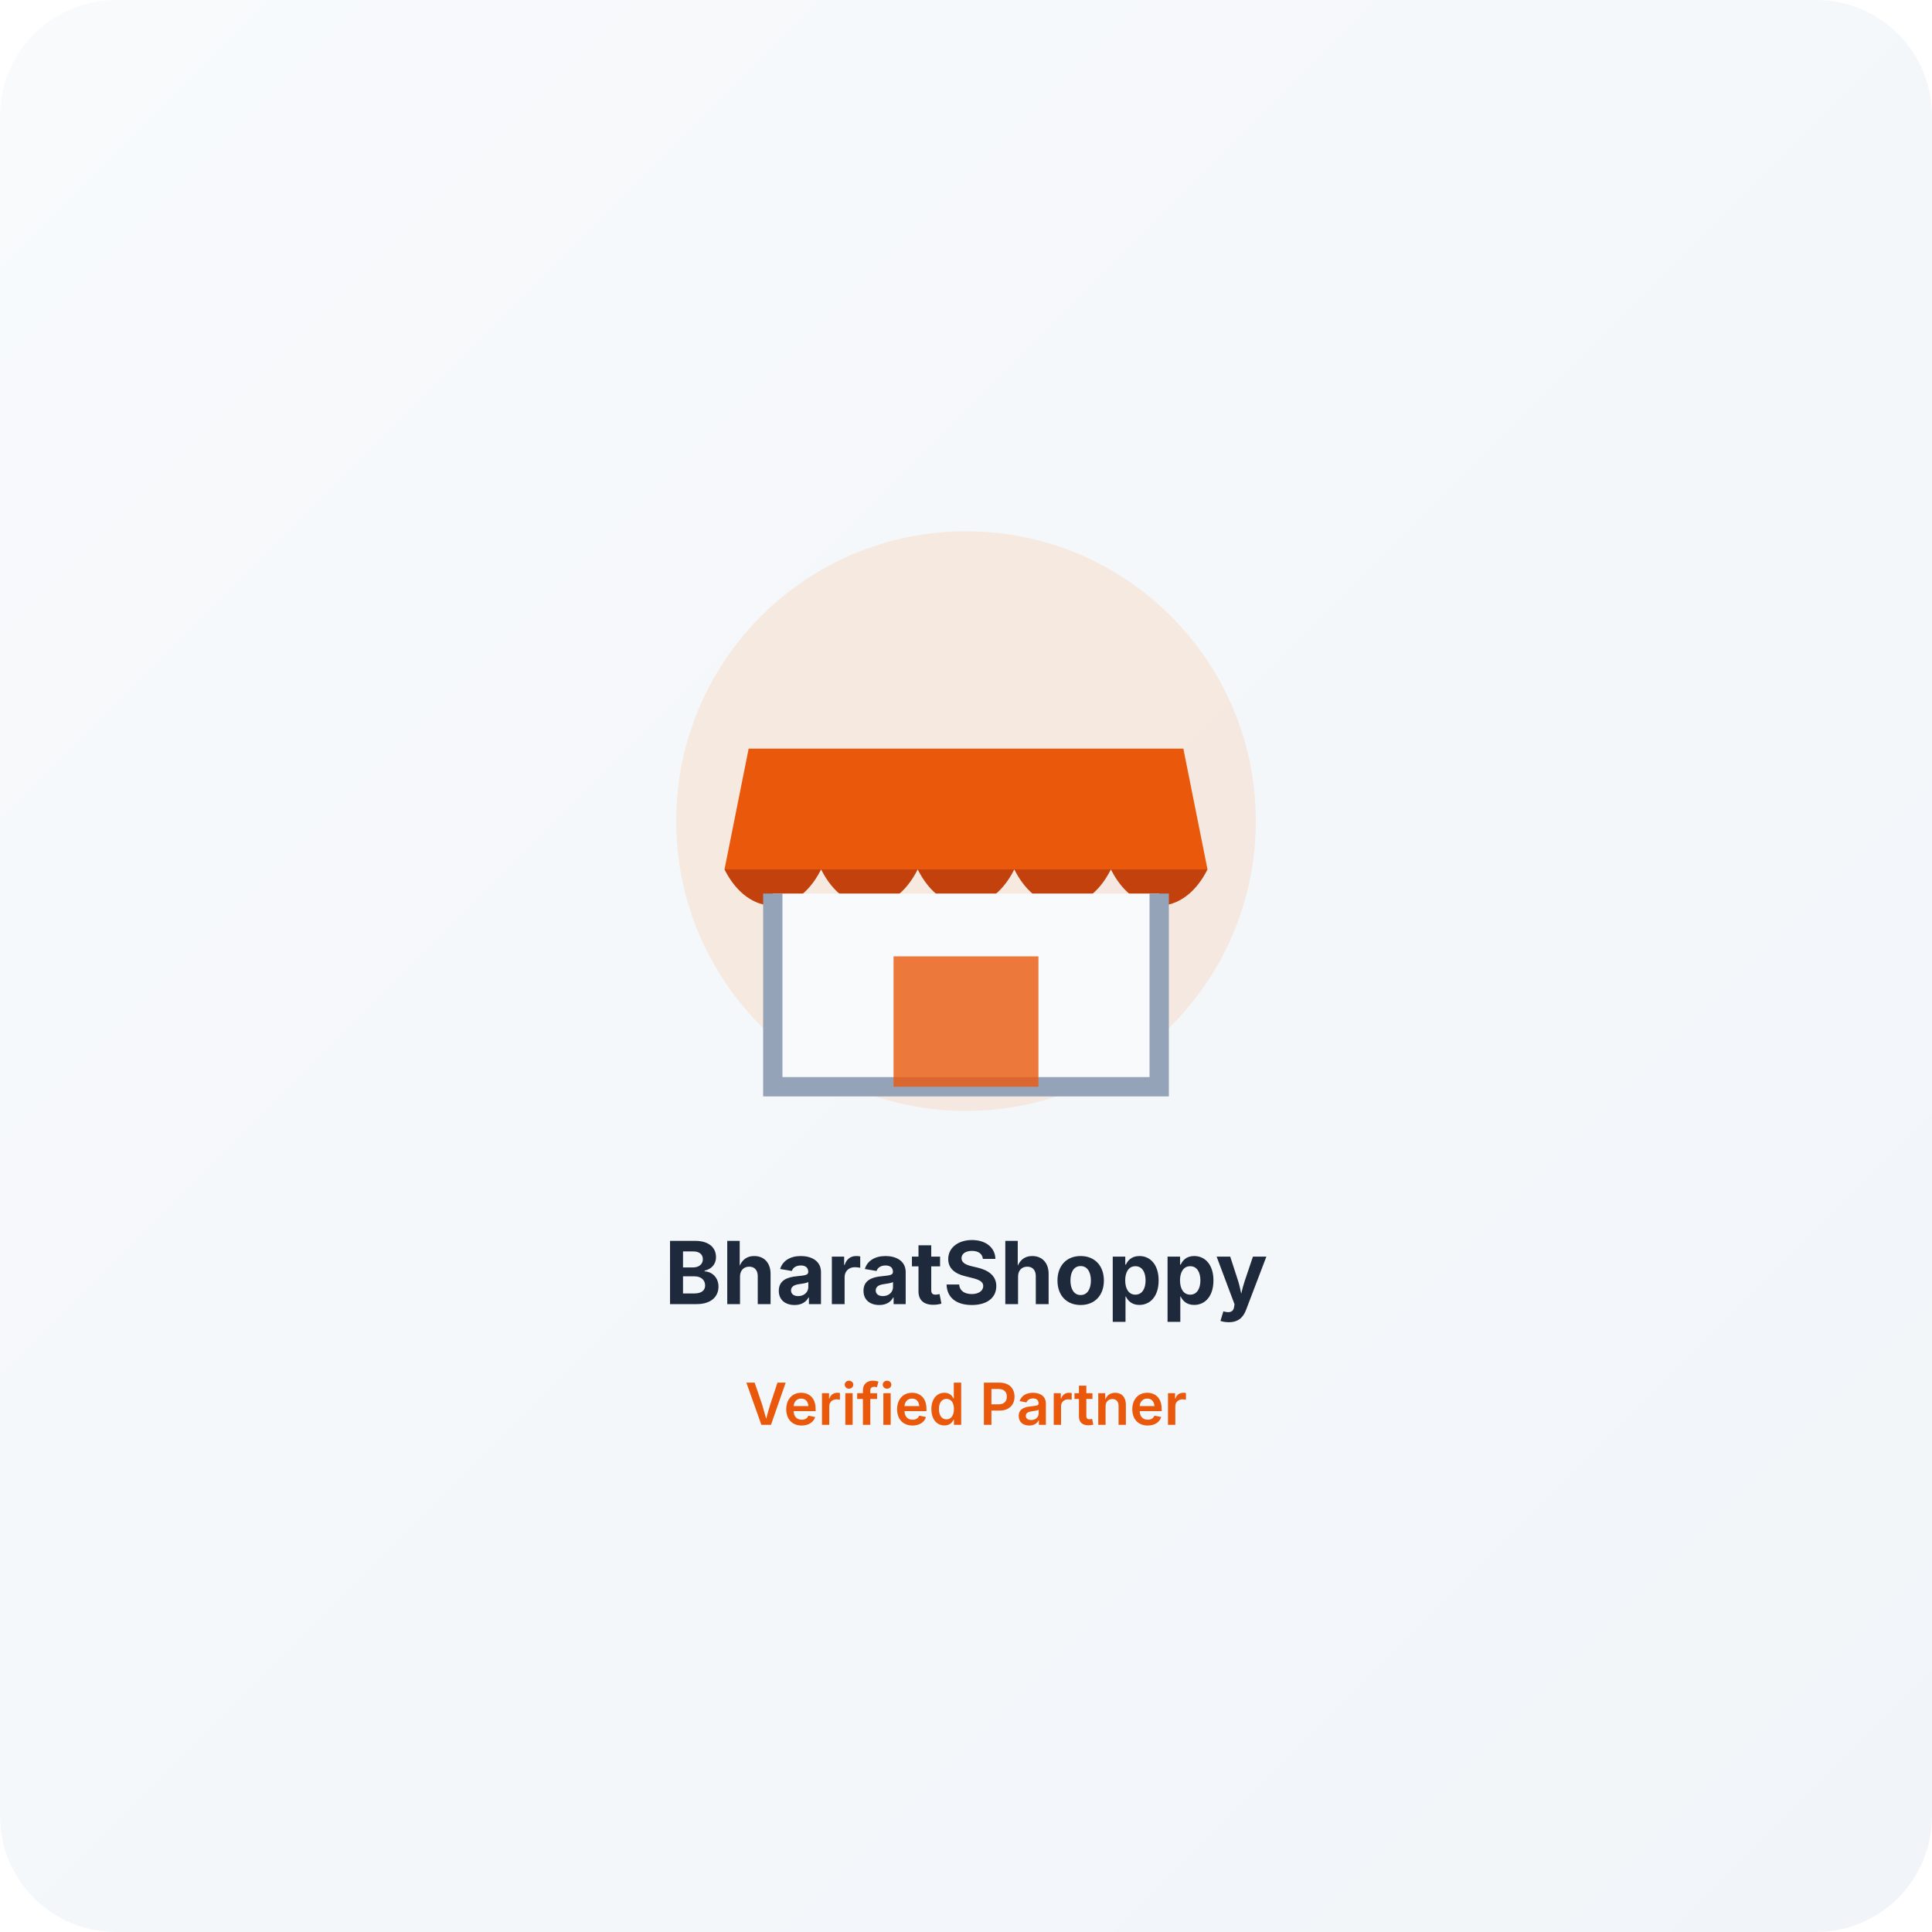
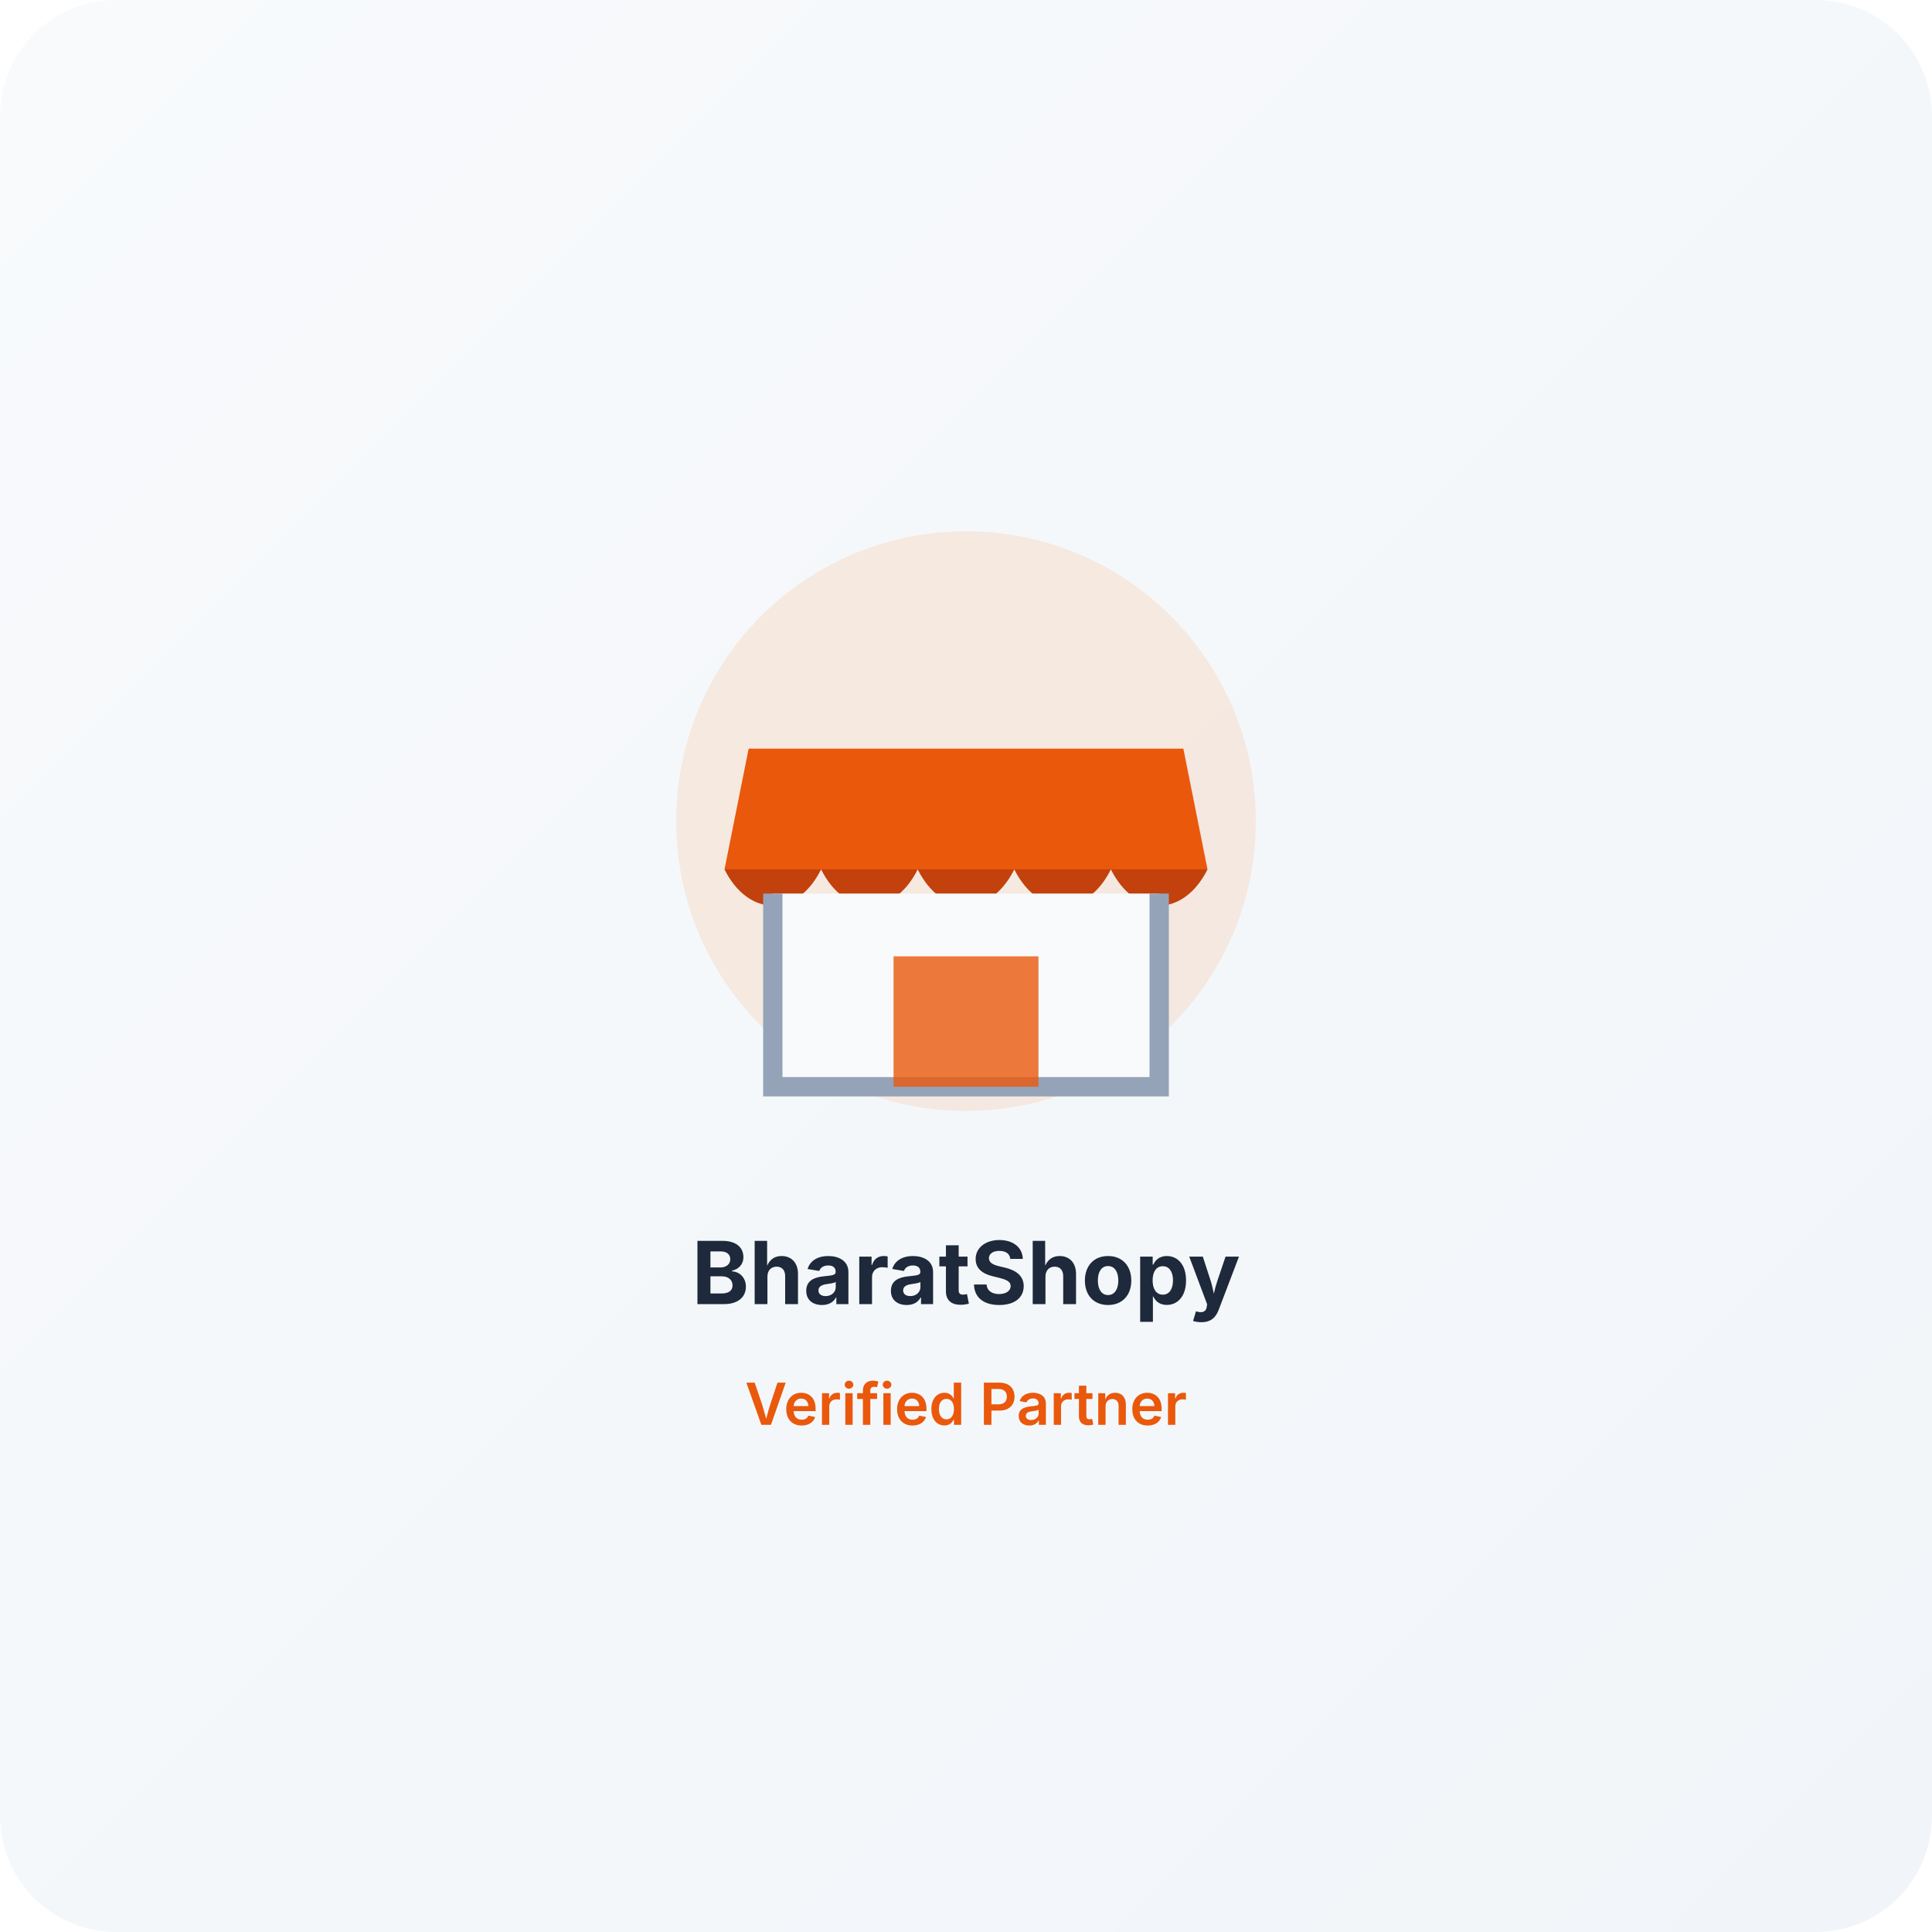
<svg xmlns="http://www.w3.org/2000/svg" viewBox="0 0 400 400" width="100%" height="100%">
  <defs>
    <linearGradient id="storeGrad" x1="0%" y1="0%" x2="100%" y2="100%">
      <stop offset="0%" stop-color="#f8fafc" />
      <stop offset="100%" stop-color="#f1f5f9" />
    </linearGradient>
  </defs>
  <rect width="400" height="400" fill="url(#storeGrad)" rx="24" />
  <g transform="translate(130, 110)">
    <circle cx="70" cy="60" r="60" fill="#f97316" opacity="0.12" />
    <path d="M25 45 L115 45 L120 70 L20 70 Z" fill="#ea580c" />
    <path d="M20 70 C25 80 35 80 40 70 C45 80 55 80 60 70 C65 80 75 80 80 70 C85 80 95 80 100 70 C105 80 115 80 120 70" fill="#c2410c" />
    <path d="M30 75 L30 115 L110 115 L110 75" fill="#f8fafc" stroke="#94a3b8" stroke-width="4" />
    <rect x="55" y="88" width="30" height="27" fill="#ea580c" opacity="0.8" />
  </g>
-   <text x="200" y="270" font-family="system-ui, -apple-system, sans-serif" font-size="18" font-weight="700" fill="#1e293b" text-anchor="middle">BharatShoppy</text>
+   <text x="200" y="270" font-family="system-ui, -apple-system, sans-serif" font-size="18" font-weight="700" fill="#1e293b" text-anchor="middle">BharatShopy</text>
  <text x="200" y="295" font-family="system-ui, -apple-system, sans-serif" font-size="12" font-weight="600" fill="#ea580c" text-anchor="middle">Verified Partner</text>
</svg>
